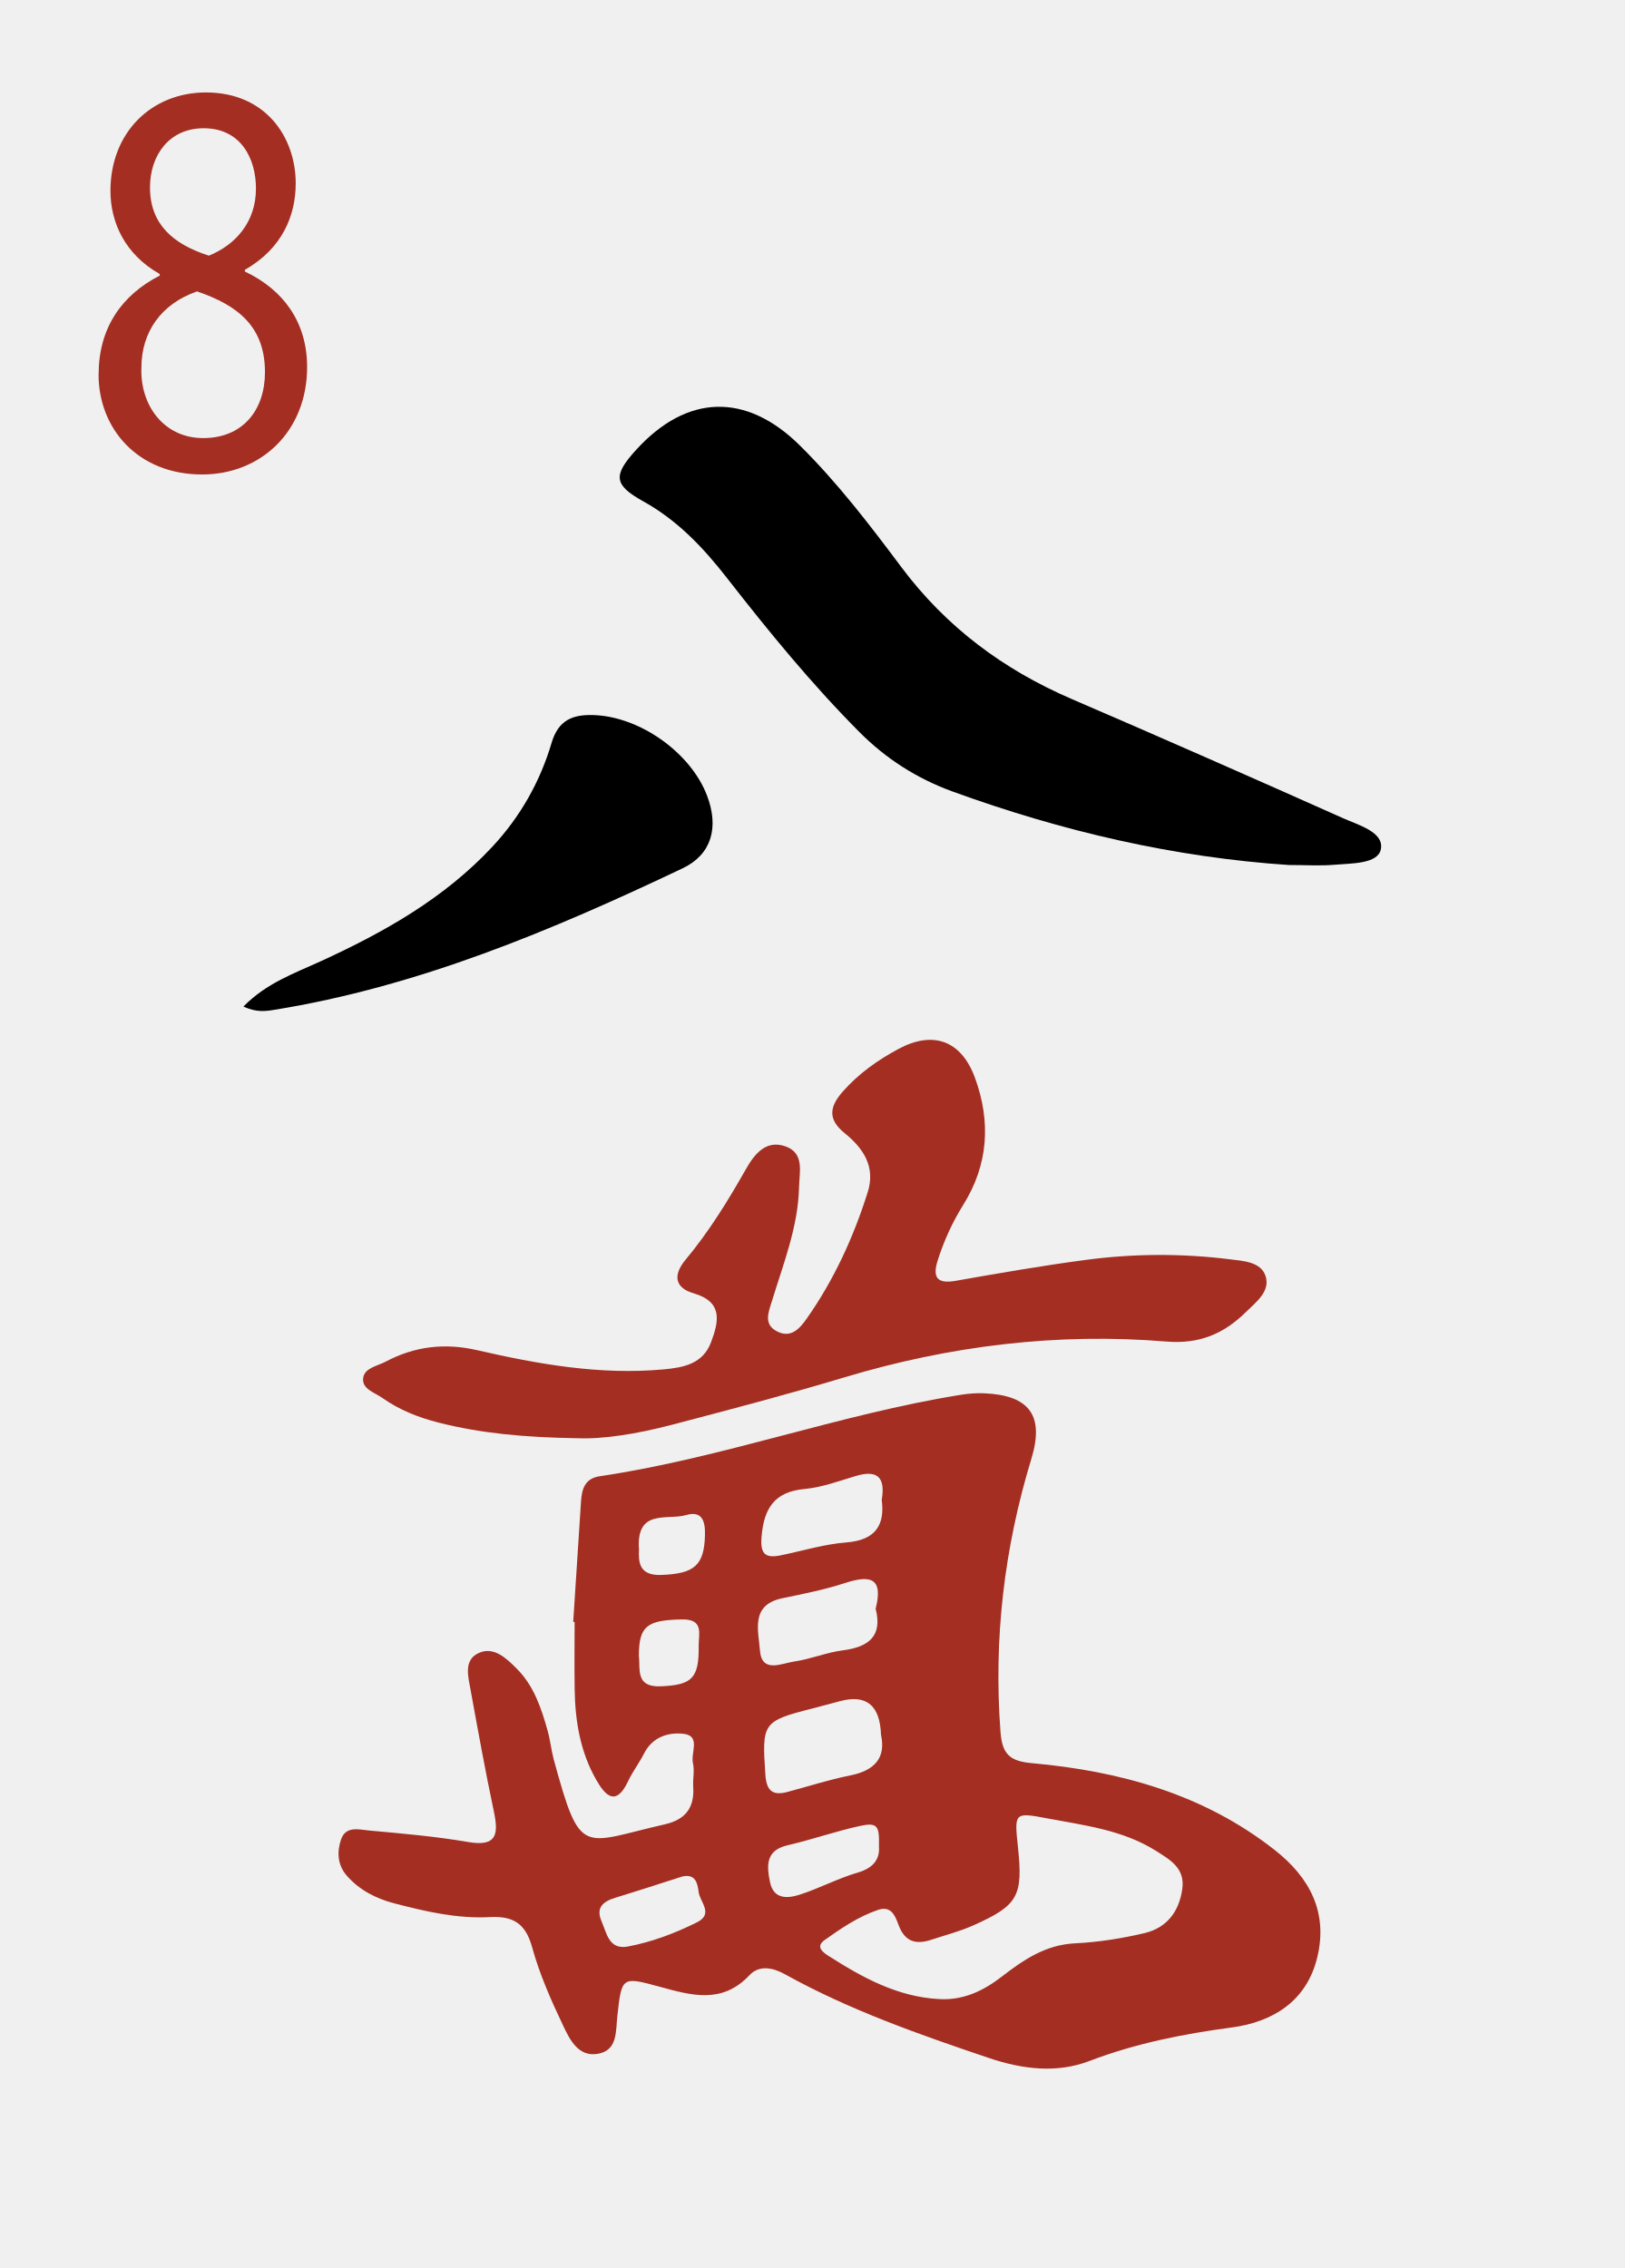
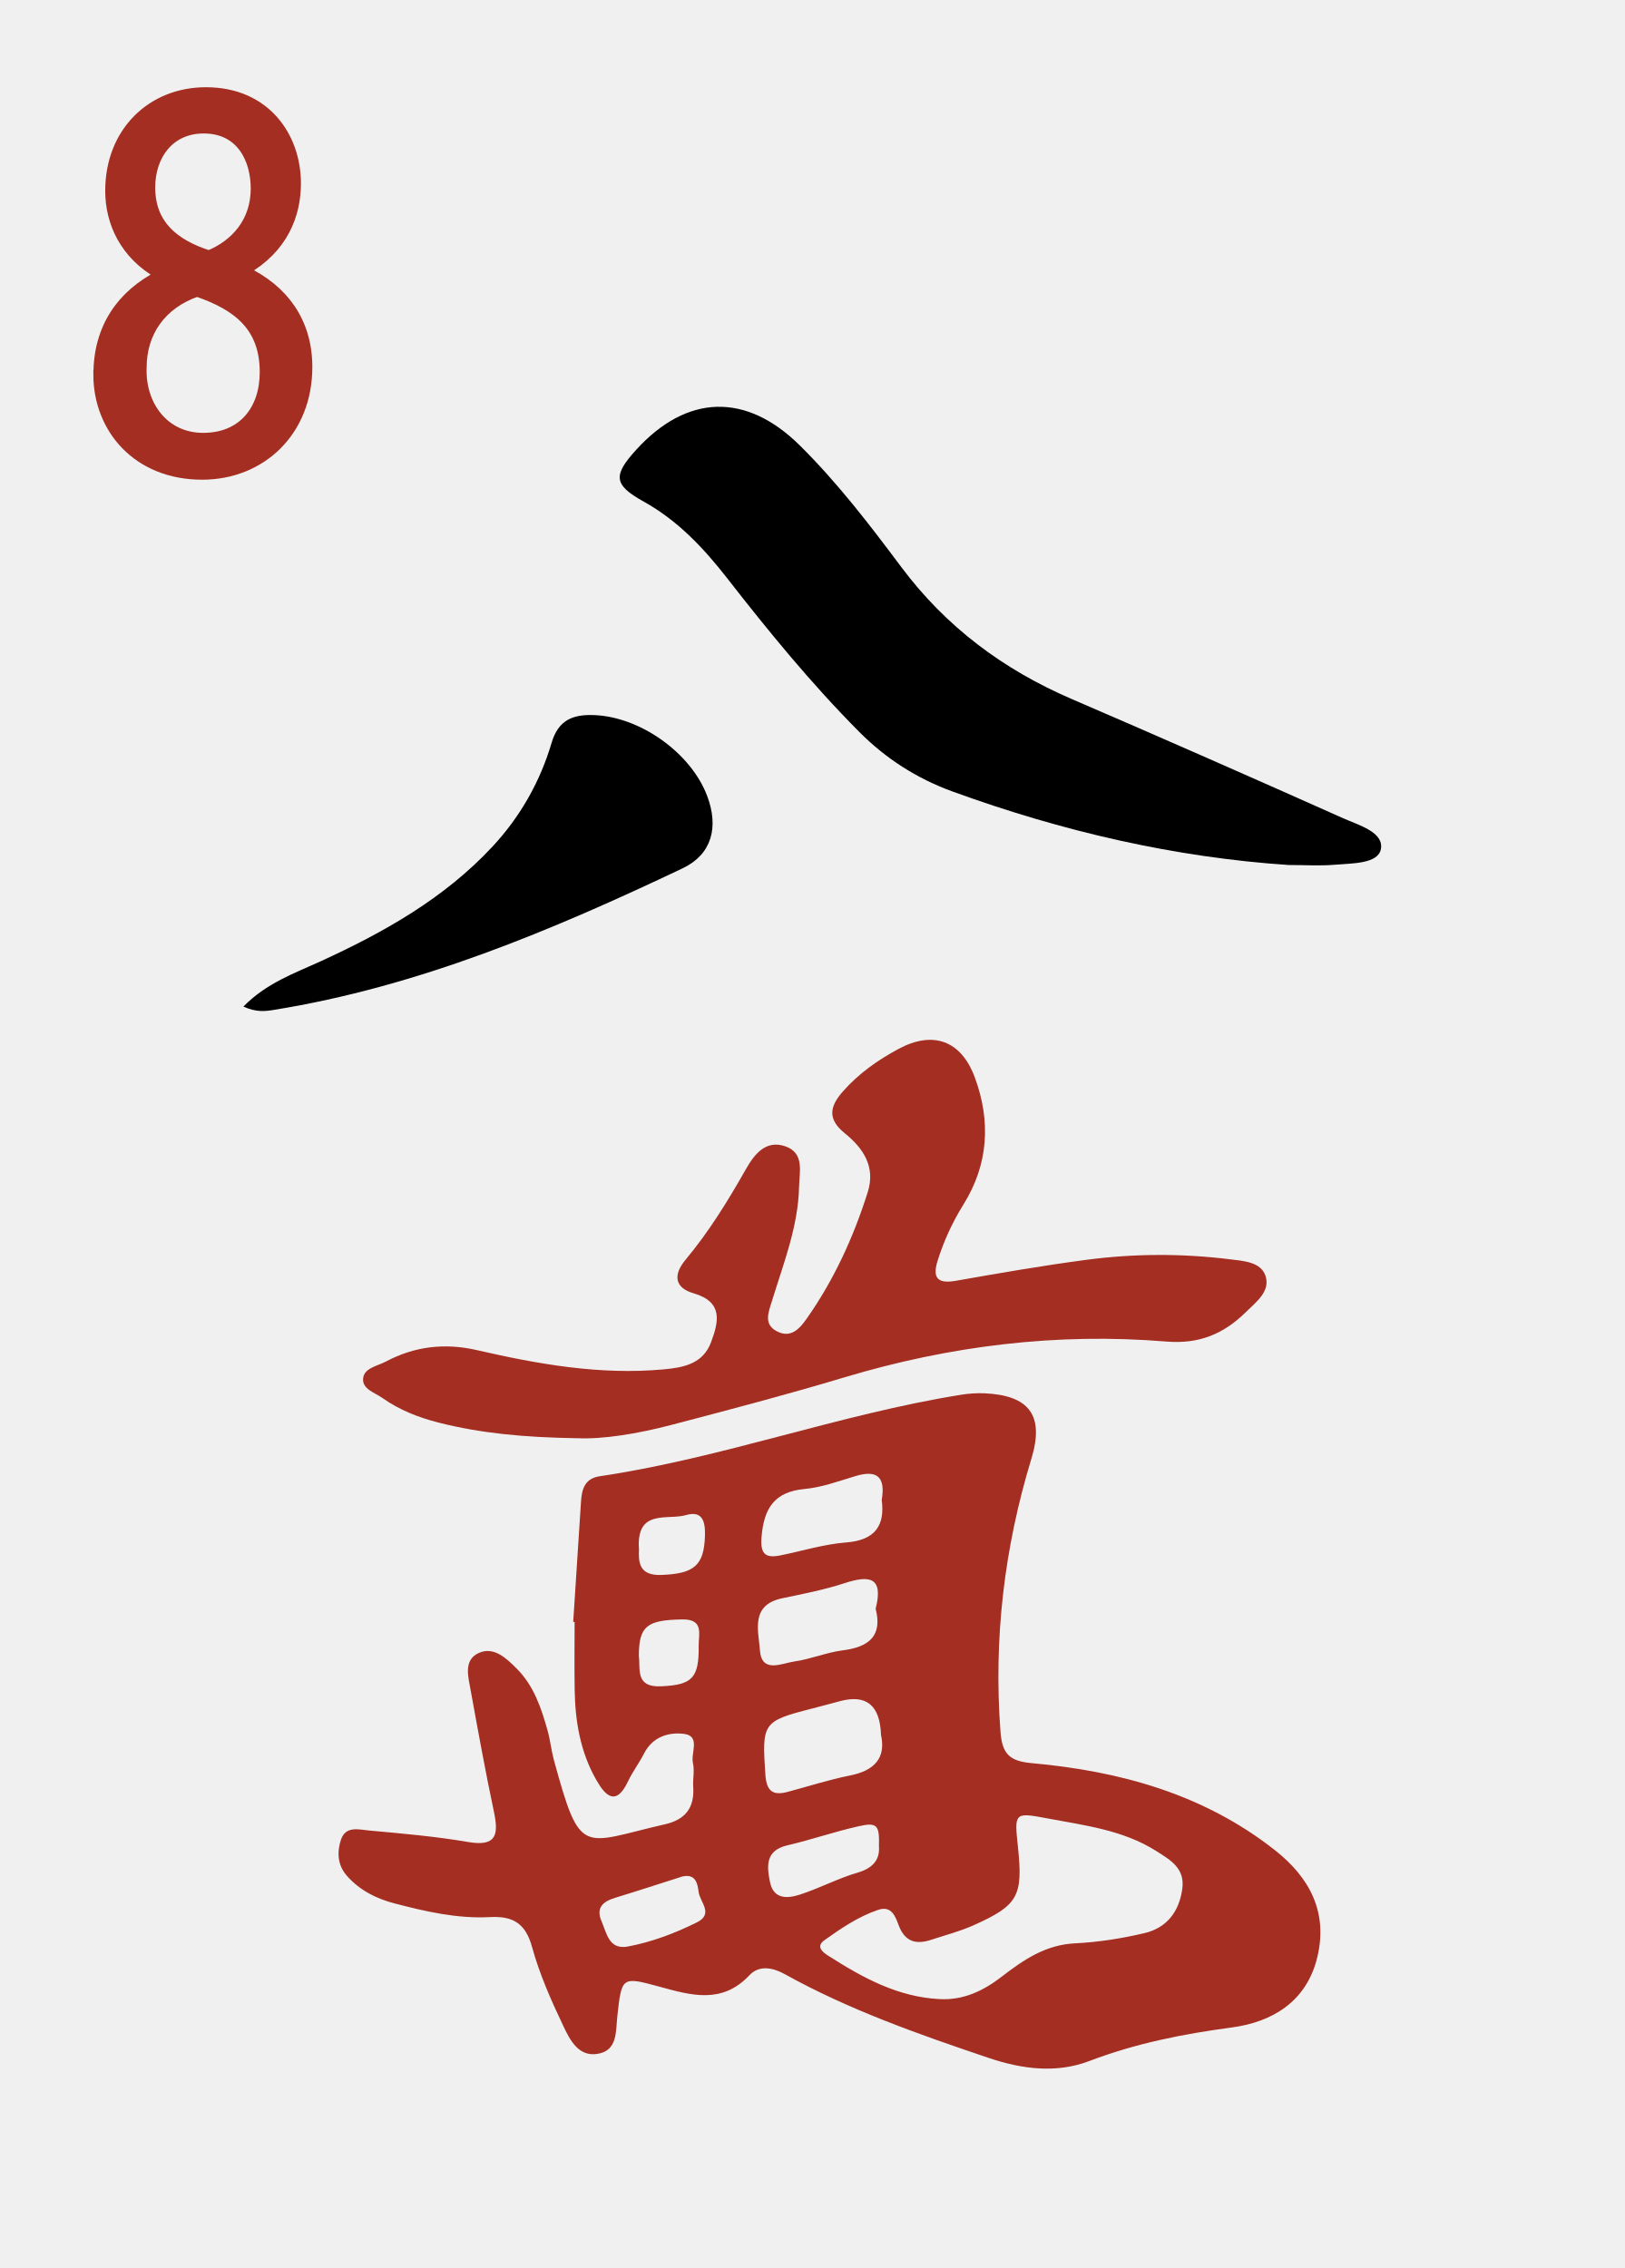
<svg xmlns="http://www.w3.org/2000/svg" id="Layer_1" data-name="Layer 1" viewBox="0 0 310.841 433.986" version="1.1" width="310.841" height="433.986">
  <defs id="defs1">
    <style id="style1">
      .cls-1 {
        fill: #fff;
      }

      .cls-2 {
        fill: #831618;
      }
    </style>
  </defs>
  <g id="g3" transform="translate(-93.86996,-22.99989)">
    <g id="g2" style="fill:none">
      <path d="m 404.69,291.78 c 0,-77.84 0.02,-155.7 0,-233.54 0,-10.31 -3.95,-18.92 -11.49,-25.92 -7.18,-6.67 -15.82,-9.34 -25.47,-9.32 -20.07,0.03 -40.14,0.03 -60.21,0.03 -59.06,0 -118.11,-0.02 -177.16,-0.03 -11.34,0 -20.72,4.34 -28.15,12.89 -6.27,7.22 -8.35,15.73 -8.34,25.12 0.08,59.52 0.04,119.04 0.04,178.55 0,49.66 -0.01,99.31 0,148.97 0,11.71 -0.06,23.43 0.17,35.14 0.17,8.21 3.52,15.25 9.04,21.3 8.08,8.86 18.27,11.9 30.02,11.88 72.97,-0.12 145.95,-0.03 218.92,-0.1 7.99,-0.01 16.05,0.84 23.98,-0.63 17.04,-3.17 28.65,-17.63 28.66,-35.57 0.03,-42.93 -0.01,-85.85 -0.01,-128.78 z m -2.43,-51.84 h -0.05 c 0,59.4 0,118.79 0,178.2 0,5.01 -0.29,9.96 -2.06,14.73 -4.8,12.96 -17.23,21.4 -31.66,21.4 -77.27,0 -154.53,-0.02 -231.79,-0.03 -2.55,0 -5.11,0.06 -7.66,-0.03 -18.18,-0.65 -31.86,-14.28 -32.59,-32.44 -0.03,-0.93 -0.02,-1.85 -0.02,-2.78 0,-119.38 0.02,-238.75 -0.03,-358.13 0,-9.73 2.62,-18.27 9.62,-25.26 6.96,-6.93 15.36,-10.01 25.14,-10 56.96,0.06 113.93,0.03 170.89,0.03 22.28,0 44.55,-0.09 66.82,0.03 16.55,0.09 29.64,10.91 32.75,26.74 0.84,4.24 0.62,8.55 0.63,12.84 0,58.24 0,116.48 0,174.72 z" id="path1" style="fill:none" />
      <path class="cls-1" d="m 402.26,239.93 h -0.05 c 0,59.4 0,118.79 0,178.2 0,5.01 -0.29,9.96 -2.06,14.73 -4.8,12.96 -17.23,21.4 -31.66,21.4 -77.27,0 -154.53,-0.02 -231.79,-0.03 -2.55,0 -5.11,0.06 -7.66,-0.03 -18.18,-0.65 -31.86,-14.28 -32.59,-32.44 -0.03,-0.93 -0.02,-1.85 -0.02,-2.78 0,-119.38 0.02,-238.75 -0.03,-358.13 0,-9.73 2.62,-18.27 9.62,-25.26 6.96,-6.93 15.36,-10.01 25.14,-10 56.96,0.06 113.93,0.03 170.89,0.03 22.28,0 44.55,-0.09 66.82,0.03 16.55,0.09 29.64,10.91 32.75,26.74 0.84,4.24 0.62,8.55 0.63,12.84 0,58.24 0,116.48 0,174.72 z" id="path2" style="fill:none" />
    </g>
-     <path class="cls-2" d="m 112.74,94.647 c 0,-8.925 4.456,-15.226 11.726,-18.928 l -0.094,-0.323 c -6.543,-3.702 -9.37,-9.787 -9.37,-15.885 0,-11.201 7.902,-18.82 18.268,-18.82 11.456,0 17.178,8.589 17.178,17.407 0,5.977 -2.45,12.399 -9.733,16.532 v 0.323 c 7.364,3.487 11.914,9.679 11.914,18.282 0,12.291 -8.818,20.557 -20.086,20.557 -12.358,0 -19.816,-8.818 -19.816,-19.143 z m 31.825,-0.431 c 0,-8.589 -4.994,-12.735 -13.005,-15.455 -6.906,2.396 -10.635,7.835 -10.635,14.58 -0.269,7.175 4.268,13.489 11.82,13.489 7.552,0 11.82,-5.331 11.82,-12.614 z m -21.997,-35.352 c 0,7.068 4.456,10.877 11.268,13.058 5.089,-2.073 9.006,-6.421 9.006,-12.843 0,-5.654 -2.814,-11.537 -10.002,-11.537 -6.637,0 -10.272,5.223 -10.272,11.308 z" id="path3" style="fill:#a42e22;fill-opacity:1;stroke-width:1.346" />
+     <path class="cls-2" d="m 112.74,94.647 c 0,-8.925 4.456,-15.226 11.726,-18.928 l -0.094,-0.323 c -6.543,-3.702 -9.37,-9.787 -9.37,-15.885 0,-11.201 7.902,-18.82 18.268,-18.82 11.456,0 17.178,8.589 17.178,17.407 0,5.977 -2.45,12.399 -9.733,16.532 v 0.323 c 7.364,3.487 11.914,9.679 11.914,18.282 0,12.291 -8.818,20.557 -20.086,20.557 -12.358,0 -19.816,-8.818 -19.816,-19.143 z m 31.825,-0.431 c 0,-8.589 -4.994,-12.735 -13.005,-15.455 -6.906,2.396 -10.635,7.835 -10.635,14.58 -0.269,7.175 4.268,13.489 11.82,13.489 7.552,0 11.82,-5.331 11.82,-12.614 z m -21.997,-35.352 c 0,7.068 4.456,10.877 11.268,13.058 5.089,-2.073 9.006,-6.421 9.006,-12.843 0,-5.654 -2.814,-11.537 -10.002,-11.537 -6.637,0 -10.272,5.223 -10.272,11.308 z" id="path3" style="fill:#a42e22;fill-opacity:1;stroke-width:2;stroke-dasharray:none;stroke:#a42e22;stroke-opacity:1" />
  </g>
  <g id="g7" transform="translate(-93.86996,-22.99989)">
    <path class="cls-2" d="m 203.54,333.37 c 0.5,-7.67 1,-15.34 1.49,-23.01 0.15,-2.41 0.72,-4.46 3.6,-4.88 23.43,-3.48 45.75,-11.84 69.12,-15.59 1.47,-0.24 2.99,-0.34 4.48,-0.28 8.6,0.38 11.49,4.27 8.97,12.53 -5.2,17.06 -7.25,34.42 -5.91,52.24 0.32,4.27 1.76,5.62 5.98,6 16.86,1.52 32.82,5.9 46.45,16.59 6.73,5.28 10.28,11.94 8.17,20.61 -2.05,8.43 -8.59,12.35 -16.36,13.38 -9.35,1.25 -18.38,3.04 -27.24,6.42 -6.24,2.38 -12.76,1.6 -19.28,-0.6 -13.35,-4.51 -26.61,-9.15 -38.97,-16.01 -2.38,-1.32 -4.95,-1.76 -6.78,0.19 -5.24,5.58 -11.14,3.86 -17.2,2.2 -7.26,-1.98 -7.24,-1.92 -8.08,5.66 -0.32,2.91 0.09,6.61 -3.86,7.2 -3.62,0.55 -5.24,-2.75 -6.47,-5.34 -2.33,-4.89 -4.56,-9.93 -5.99,-15.14 -1.26,-4.55 -3.69,-5.94 -8.08,-5.7 -6.24,0.33 -12.31,-1.07 -18.3,-2.64 -3.49,-0.91 -6.67,-2.54 -9.09,-5.32 -1.76,-2.03 -1.87,-4.54 -1.07,-6.89 0.9,-2.65 3.44,-1.9 5.34,-1.72 6.34,0.58 12.7,1.12 18.97,2.2 5.55,0.96 5.84,-1.52 4.93,-5.84 -1.63,-7.7 -3.03,-15.45 -4.44,-23.19 -0.46,-2.55 -1.41,-5.74 1.49,-7.11 2.9,-1.37 5.33,0.97 7.31,2.95 3.29,3.28 4.73,7.59 5.94,11.95 0.5,1.8 0.68,3.69 1.17,5.5 5.14,18.81 5.28,16 21.27,12.35 3.97,-0.91 5.67,-3.22 5.4,-7.21 -0.1,-1.49 0.29,-3.07 -0.05,-4.48 -0.47,-1.95 1.56,-5.23 -1.78,-5.62 -2.88,-0.34 -5.95,0.57 -7.56,3.74 -0.93,1.83 -2.21,3.5 -3.08,5.35 -2.27,4.81 -4.29,2.86 -6.06,-0.24 -3.06,-5.34 -4.06,-11.24 -4.15,-17.31 -0.07,-4.31 -0.01,-8.63 -0.01,-12.94 -0.1,0 -0.2,-0.01 -0.29,-0.02 z m 70.06,72.16 c 4.59,0.26 8.41,-1.58 11.91,-4.28 4.18,-3.22 8.39,-6.12 14.04,-6.39 4.47,-0.22 8.97,-0.93 13.32,-1.96 4.2,-1 6.59,-4.06 7.2,-8.42 0.57,-4 -2.3,-5.59 -5.02,-7.31 -6.37,-4.02 -13.7,-4.88 -20.86,-6.23 -6.23,-1.18 -6.26,-1.09 -5.57,5.38 1.01,9.52 0.08,11.27 -8.59,15.13 -2.55,1.14 -5.3,1.84 -7.96,2.72 -2.92,0.98 -5.07,0.41 -6.26,-2.77 -0.63,-1.68 -1.36,-3.82 -3.94,-2.94 -3.77,1.28 -7.05,3.51 -10.25,5.79 -1.75,1.25 -0.32,2.32 0.76,3.01 6.52,4.16 13.23,7.86 21.21,8.27 z m -11.17,-50.55 q -0.27,-8.49 -7.85,-6.46 c -1.81,0.48 -3.62,0.98 -5.43,1.44 -9.37,2.39 -9.52,2.75 -8.84,12.64 0.21,3.08 1.38,4.05 4.22,3.29 3.98,-1.05 7.91,-2.34 11.94,-3.14 4.75,-0.94 6.93,-3.38 5.96,-7.78 z m -1.02,-24.17 c 1.53,-6.01 -1.15,-6.44 -5.91,-4.88 -3.89,1.27 -7.94,2.06 -11.96,2.9 -6.16,1.28 -4.54,6.24 -4.28,9.91 0.32,4.54 4.13,2.54 6.57,2.19 3.13,-0.44 6.14,-1.73 9.26,-2.13 4.96,-0.63 7.68,-2.69 6.31,-7.99 z m 1.16,-20.79 c 0.78,-4.6 -1.06,-5.76 -5.02,-4.57 -3.21,0.96 -6.44,2.17 -9.74,2.47 -5.82,0.53 -7.78,3.76 -8.23,9.12 -0.27,3.2 0.6,4.19 3.59,3.59 4.2,-0.85 8.36,-2.15 12.6,-2.48 5.62,-0.43 7.43,-3.32 6.8,-8.14 z m -0.53,66.22 c 0.11,-4.03 -0.36,-4.58 -3.92,-3.78 -4.57,1.03 -9.02,2.58 -13.58,3.64 -4.23,0.98 -3.97,3.93 -3.36,6.99 0.69,3.44 3.41,3.2 5.78,2.43 3.73,-1.21 7.25,-3.1 11,-4.19 3.12,-0.91 4.29,-2.67 4.07,-5.09 z m -37.62,5.83 c -4.27,1.36 -8.54,2.76 -12.83,4.07 -2.3,0.7 -3.76,1.86 -2.64,4.46 1,2.3 1.4,5.55 5.05,4.87 4.61,-0.87 9,-2.53 13.2,-4.62 3.29,-1.63 0.58,-3.88 0.34,-5.81 -0.21,-1.63 -0.56,-3.54 -3.12,-2.97 z m -8.32,-42.21 c 0.32,2.5 -0.73,6.03 4.2,5.82 5.96,-0.26 7.34,-1.5 7.25,-7.82 -0.03,-2.13 1.05,-5.06 -3.17,-4.98 -6.69,0.12 -8.28,1.22 -8.28,6.99 z m 0.03,-20.43 c -0.13,2.49 0.01,5.1 4.26,4.94 6.36,-0.23 8.21,-1.85 8.36,-7.6 0.07,-2.69 -0.52,-4.76 -3.65,-3.85 -3.53,1.02 -9.53,-1.29 -8.98,6.51 z" id="path4" style="fill:#a42e22;fill-opacity:1" />
    <path class="cls-2" d="m 204.31,298.21 c -10.29,-0.17 -18.47,-0.95 -26.52,-2.99 -3.85,-0.98 -7.5,-2.41 -10.75,-4.71 -1.47,-1.04 -3.94,-1.7 -3.69,-3.8 0.24,-1.97 2.73,-2.31 4.34,-3.17 5.51,-2.93 11.29,-3.6 17.43,-2.19 11.72,2.69 23.52,4.79 35.65,3.69 3.88,-0.35 7.6,-1.05 9.15,-5.22 1.46,-3.91 2.35,-7.68 -3.33,-9.34 -3.72,-1.08 -3.93,-3.58 -1.55,-6.43 4.46,-5.35 8.09,-11.24 11.52,-17.29 1.59,-2.8 3.76,-5.71 7.54,-4.42 3.75,1.28 2.71,4.95 2.65,7.8 -0.17,7.61 -2.99,14.64 -5.18,21.8 -0.68,2.21 -1.7,4.51 1.06,5.87 2.61,1.29 4.28,-0.63 5.58,-2.48 5.22,-7.42 8.96,-15.59 11.68,-24.21 1.53,-4.85 -0.83,-8.38 -4.38,-11.26 -3.23,-2.61 -3.04,-4.98 -0.39,-7.99 3.05,-3.46 6.67,-6.01 10.65,-8.15 6.61,-3.56 12.01,-1.64 14.63,5.5 3.07,8.37 2.59,16.6 -2.21,24.29 -2.1,3.37 -3.72,6.91 -4.91,10.67 -1.05,3.32 -0.08,4.53 3.48,3.9 8.3,-1.46 16.61,-2.91 24.96,-4.01 9.13,-1.21 18.33,-1.24 27.48,-0.1 2.51,0.31 5.91,0.47 6.8,3.18 0.98,2.97 -1.86,5.05 -3.8,6.96 -4.16,4.08 -8.82,6.12 -15.13,5.6 -20.95,-1.73 -41.51,0.8 -61.68,6.86 -10.95,3.29 -22.01,6.19 -33.07,9.09 -6.54,1.72 -13.21,2.78 -18,2.54 z" id="path5" style="fill:#a42e22;fill-opacity:1" />
    <path d="m 340.58,188.53 c -22.04,-1.46 -43.52,-6.46 -64.45,-14.07 -6.86,-2.5 -12.76,-6.28 -17.86,-11.41 -9.15,-9.2 -17.34,-19.23 -25.3,-29.44 -4.54,-5.82 -9.47,-11.05 -16.06,-14.7 -5.68,-3.15 -5.74,-4.98 -1.33,-9.83 9.71,-10.67 21.03,-11 31.29,-0.87 7.23,7.15 13.4,15.21 19.46,23.32 8.55,11.43 19.49,19.58 32.52,25.2 17.39,7.49 34.73,15.13 52.02,22.85 2.95,1.32 7.81,2.64 7.2,5.9 -0.54,2.85 -5.58,2.71 -8.85,2.99 -2.79,0.24 -5.62,0.05 -8.65,0.05 z" id="path6" />
    <path d="m 140.46,215.59 c 4.41,-4.49 9.73,-6.34 14.73,-8.63 12.17,-5.58 23.69,-12.05 32.93,-21.99 5.33,-5.74 9.09,-12.41 11.29,-19.84 1.29,-4.34 4.02,-5.42 7.97,-5.3 8.84,0.25 18.62,7.14 21.77,15.42 2.27,5.96 0.97,11.22 -4.69,13.91 -25.06,11.9 -50.57,22.64 -78.23,27.09 -1.65,0.27 -3.35,0.47 -5.78,-0.64 z" id="path7" />
  </g>
</svg>
